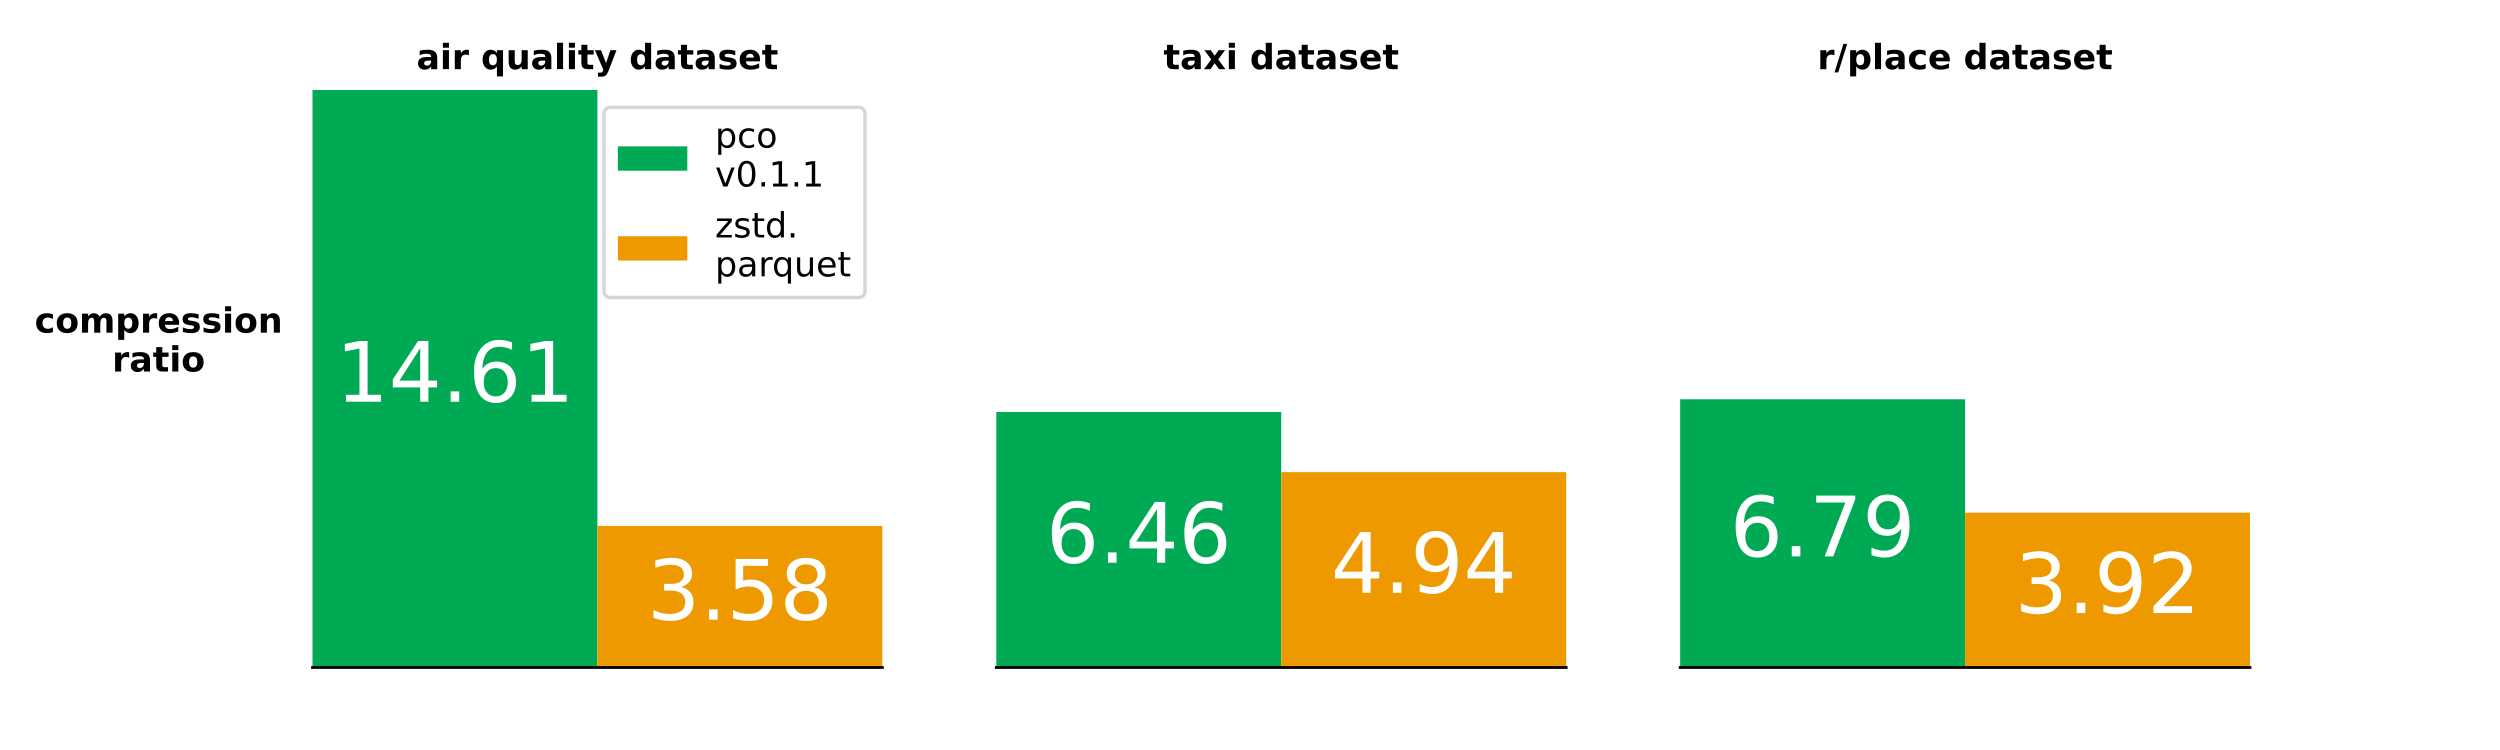
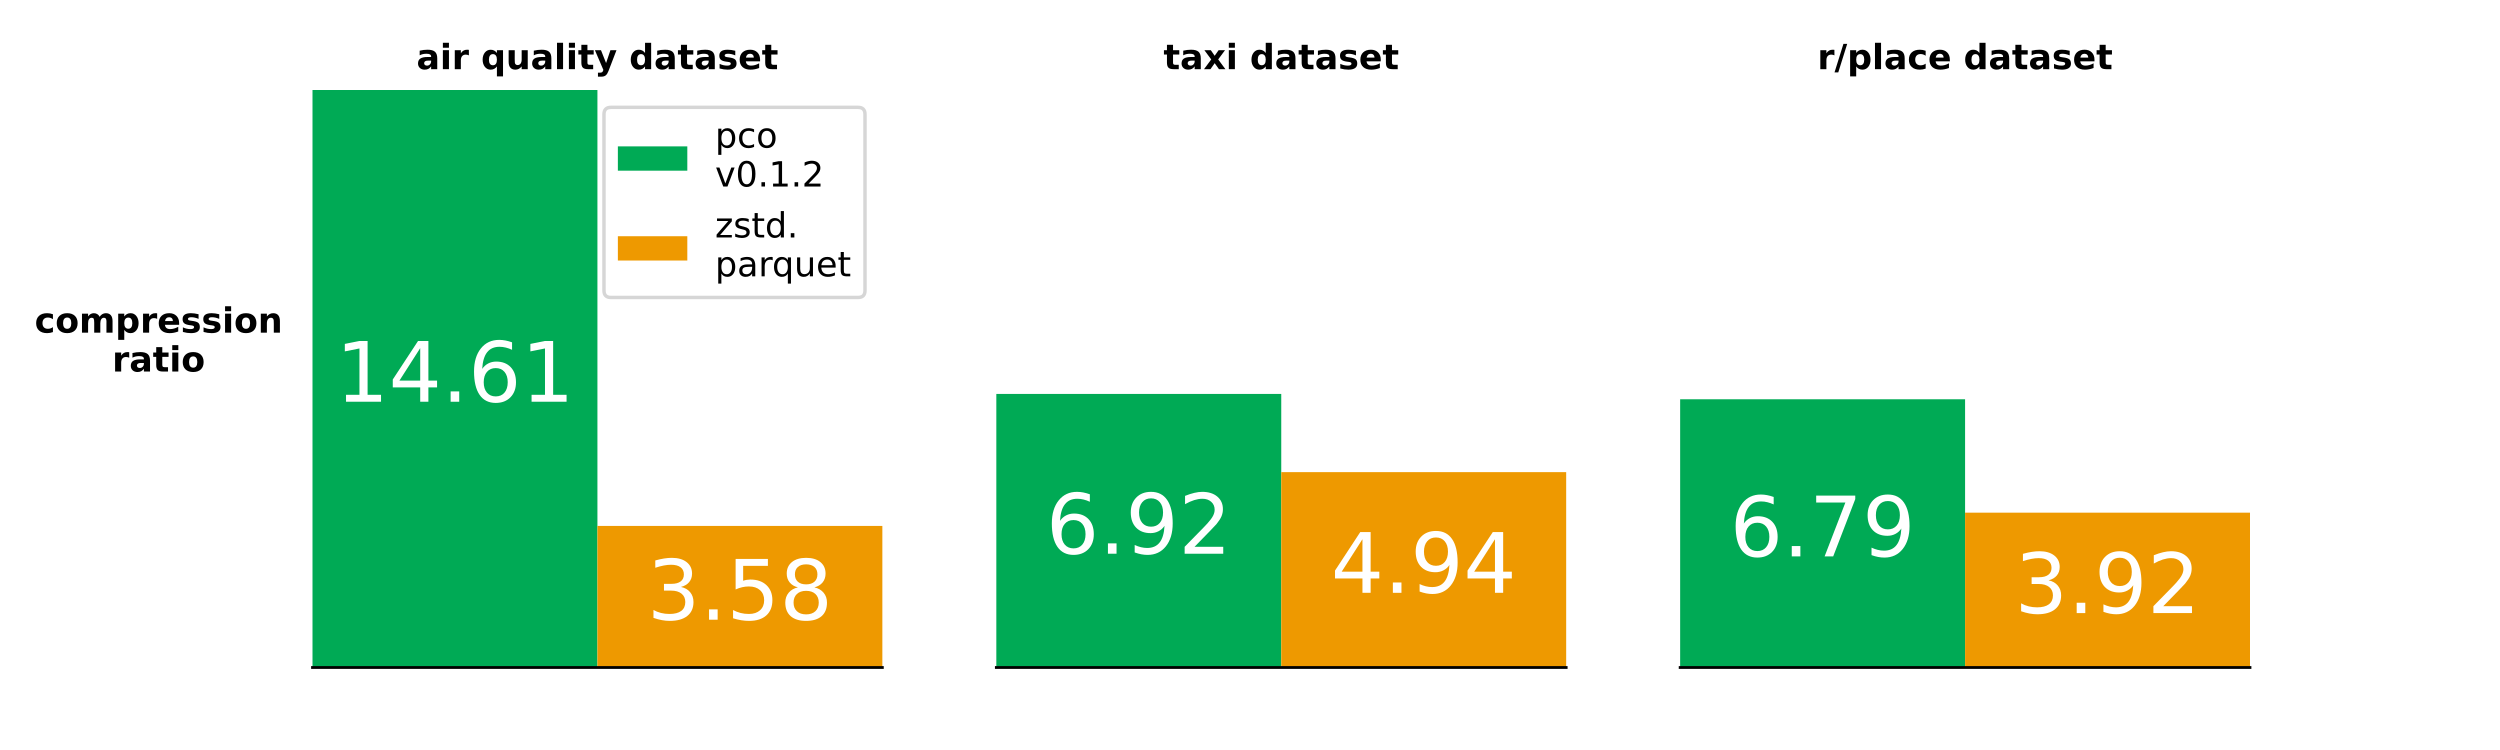
<svg xmlns="http://www.w3.org/2000/svg" xmlns:xlink="http://www.w3.org/1999/xlink" width="960" height="288" viewBox="0 0 720 216">
  <defs>
    <style>*{stroke-linejoin:round;stroke-linecap:butt}</style>
  </defs>
  <g id="figure_1">
    <path id="patch_1" d="M0 216h720V0H0z" style="fill:#fff" />
    <g id="axes_1">
      <path id="patch_2" d="M90 192.24h164.118V25.92H90z" style="fill:#fff" />
-       <path id="patch_3" d="M90 192.24h82.059V25.92H90z" clip-path="url(#pab8e2283e5)" style="fill:#0a5" />
-       <path id="patch_4" d="M172.059 192.24h82.059v-40.774h-82.06z" clip-path="url(#pab8e2283e5)" style="fill:#e90" />
+       <path id="patch_3" d="M90 192.24h82.059V25.92H90z" clip-path="url(#pf5e86b150e)" style="fill:#0a5" />
+       <path id="patch_4" d="M172.059 192.24h82.059v-40.774h-82.06z" clip-path="url(#pf5e86b150e)" style="fill:#e90" />
      <g id="matplotlib.axis_2">
        <g id="text_1">
          <g transform="matrix(.1 0 0 -.1 9.983 95.802)">
            <defs>
              <path id="DejaVuSans-Bold-63" d="M3366 3391v-913q-228 156-458 231t-477 75q-468 0-729-273t-261-764q0-491 261-765 261-273 729-273 263 0 499 78 236 79 436 232V103Q3103 6 2833-42q-270-49-542-49-947 0-1482 486-534 486-534 1352t534 1351q535 486 1482 486 275 0 542-48t533-145z" transform="scale(.01563)" />
              <path id="DejaVuSans-Bold-6f" d="M2203 2784q-372 0-567-267t-195-770q0-503 195-771 195-267 567-267 366 0 559 267 194 268 194 771t-194 770q-193 267-559 267zm0 800q903 0 1411-488 508-487 508-1349 0-863-508-1351Q3106-91 2203-91q-906 0-1417 487-511 488-511 1351 0 862 511 1349 511 488 1417 488z" transform="scale(.01563)" />
              <path id="DejaVuSans-Bold-6d" d="M3781 2919q213 325 505 495t642 170q603 0 919-372 316-371 316-1081V0H5038v1825q3 41 4 84 2 44 2 125 0 372-110 539-109 168-353 168-318 0-492-263-173-262-180-759V0H2784v1825q0 581-100 748-100 168-356 168-322 0-497-264t-175-755V0H531v3500h1125v-512q207 296 474 446t589 150q362 0 640-175 279-175 422-490z" transform="scale(.01563)" />
              <path id="DejaVuSans-Bold-70" d="M1656 506v-1837H538v4831h1118v-512q232 306 513 451t647 145q647 0 1062-514 416-514 416-1323T3878 423Q3463-91 2816-91q-366 0-647 145-281 146-513 452zm744 2266q-359 0-552-264-192-264-192-761t192-761q193-264 552-264t548 262q190 263 190 763t-190 762q-189 263-548 263z" transform="scale(.01563)" />
              <path id="DejaVuSans-Bold-72" d="M3138 2547q-147 69-293 101-145 33-292 33-431 0-664-277-233-276-233-791V0H538v3500h1118v-575q216 344 495 501 280 158 671 158 56 0 121-5 66-4 191-20l4-1012z" transform="scale(.01563)" />
              <path id="DejaVuSans-Bold-65" d="M4031 1759v-318H1416q40-394 284-591t681-197q353 0 723 105 371 105 762 317V213Q3469 63 3072-14t-794-77q-950 0-1477 483-526 483-526 1355 0 856 517 1346 517 491 1424 491 825 0 1320-497 495-496 495-1328zm-1150 372q0 319-186 514-186 196-486 196-325 0-528-183t-253-527h1453z" transform="scale(.01563)" />
              <path id="DejaVuSans-Bold-73" d="M3272 3391v-850q-359 150-694 225-334 75-631 75-319 0-474-80-154-80-154-245 0-135 117-207 117-71 420-106l197-28q860-109 1156-359 297-250 297-785 0-559-413-841Q2681-91 1863-91q-347 0-718 55-370 55-761 164v850q335-162 686-244 352-81 714-81 329 0 494 90 166 91 166 270 0 150-114 223t-455 114l-197 25q-747 94-1047 347t-300 769q0 556 381 824 382 269 1169 269 310 0 650-47 341-46 741-146z" transform="scale(.01563)" />
              <path id="DejaVuSans-Bold-69" d="M538 3500h1118V0H538v3500zm0 1363h1118v-913H538v913z" transform="scale(.01563)" />
              <path id="DejaVuSans-Bold-6e" d="M4056 2131V0H2931v1631q0 453-20 625t-70 253q-66 110-179 171-112 61-256 61-350 0-550-271-200-270-200-748V0H538v3500h1118v-512q253 306 537 451 285 145 629 145 606 0 920-372 314-371 314-1081z" transform="scale(.01563)" />
            </defs>
            <use xlink:href="#DejaVuSans-Bold-63" />
            <use xlink:href="#DejaVuSans-Bold-6f" x="59.277" />
            <use xlink:href="#DejaVuSans-Bold-6d" x="127.979" />
            <use xlink:href="#DejaVuSans-Bold-70" x="232.178" />
            <use xlink:href="#DejaVuSans-Bold-72" x="303.76" />
            <use xlink:href="#DejaVuSans-Bold-65" x="353.076" />
            <use xlink:href="#DejaVuSans-Bold-73" x="420.898" />
            <use xlink:href="#DejaVuSans-Bold-73" x="480.42" />
            <use xlink:href="#DejaVuSans-Bold-69" x="539.941" />
            <use xlink:href="#DejaVuSans-Bold-6f" x="574.219" />
            <use xlink:href="#DejaVuSans-Bold-6e" x="642.92" />
          </g>
          <g transform="matrix(.1 0 0 -.1 32.31 107)">
            <defs>
              <path id="DejaVuSans-Bold-61" d="M2106 1575q-350 0-527-119-176-118-176-350 0-212 142-333 143-120 396-120 315 0 531 226 216 227 216 568v128h-582zm1710 422V0H2688v519q-225-319-507-465-281-145-684-145-544 0-883 317-339 318-339 824 0 616 423 903 424 288 1330 288h660v87q0 266-210 389-209 124-653 124-359 0-669-72-309-72-575-216v853q360 88 722 133 363 45 725 45 947 0 1367-373 421-373 421-1214z" transform="scale(.01563)" />
              <path id="DejaVuSans-Bold-74" d="M1759 4494v-994h1154v-800H1759V1216q0-244 97-330t385-86h575V0h-960q-662 0-939 276-276 277-276 940v1484H84v800h557v994h1118z" transform="scale(.01563)" />
            </defs>
            <use xlink:href="#DejaVuSans-Bold-72" />
            <use xlink:href="#DejaVuSans-Bold-61" x="49.316" />
            <use xlink:href="#DejaVuSans-Bold-74" x="116.797" />
            <use xlink:href="#DejaVuSans-Bold-69" x="164.6" />
            <use xlink:href="#DejaVuSans-Bold-6f" x="198.877" />
          </g>
        </g>
      </g>
      <path id="patch_5" d="M90 192.24h164.118" style="fill:none;stroke:#000;stroke-width:.8;stroke-linejoin:miter;stroke-linecap:square" />
      <g id="text_2" style="fill:#fff" transform="matrix(.24 0 0 -.24 96.676 115.703)">
        <defs>
          <path id="DejaVuSans-31" d="M794 531h1031v3560L703 3866v575l1116 225h631V531h1031V0H794v531z" transform="scale(.01563)" />
          <path id="DejaVuSans-34" d="M2419 4116 825 1625h1594v2491zm-166 550h794V1625h666v-525h-666V0h-628v1100H313v609l1940 2957z" transform="scale(.01563)" />
          <path id="DejaVuSans-2e" d="M684 794h660V0H684v794z" transform="scale(.01563)" />
          <path id="DejaVuSans-36" d="M2113 2584q-425 0-674-291-248-290-248-796 0-503 248-796 249-292 674-292t673 292q248 293 248 796 0 506-248 796-248 291-673 291zm1253 1979v-575q-238 112-480 171-242 60-480 60-625 0-955-422-329-422-376-1275 184 272 462 417 279 145 613 145 703 0 1111-427 408-426 408-1160 0-719-425-1154Q2819-91 2113-91q-810 0-1238 620-428 621-428 1799 0 1106 525 1764t1409 658q238 0 480-47t505-140z" transform="scale(.01563)" />
        </defs>
        <use xlink:href="#DejaVuSans-31" />
        <use xlink:href="#DejaVuSans-34" x="63.623" />
        <use xlink:href="#DejaVuSans-2e" x="127.246" />
        <use xlink:href="#DejaVuSans-36" x="159.033" />
        <use xlink:href="#DejaVuSans-31" x="222.656" />
      </g>
      <g id="text_3" style="fill:#fff" transform="matrix(.24 0 0 -.24 186.37 178.476)">
        <defs>
          <path id="DejaVuSans-33" d="M2597 2516q453-97 707-404 255-306 255-756 0-690-475-1069Q2609-91 1734-91q-293 0-604 58T488 141v609q262-153 574-231 313-78 654-78 593 0 904 234t311 681q0 413-289 645-289 233-804 233h-544v519h569q465 0 712 186t247 536q0 359-255 551-254 193-729 193-260 0-557-57-297-56-653-174v562q360 100 674 150t592 50q719 0 1137-327 419-326 419-882 0-388-222-655t-631-370z" transform="scale(.01563)" />
          <path id="DejaVuSans-35" d="M691 4666h2478v-532H1269V2991q137 47 274 70 138 23 276 23 781 0 1237-428 457-428 457-1159 0-753-469-1171Q2575-91 1722-91q-294 0-599 50Q819 9 494 109v635q281-153 581-228t634-75q541 0 856 284 316 284 316 772 0 487-316 771-315 285-856 285-253 0-505-56-251-56-513-175v2344z" transform="scale(.01563)" />
          <path id="DejaVuSans-38" d="M2034 2216q-450 0-708-241-257-241-257-662 0-422 257-663 258-241 708-241t709 242q260 243 260 662 0 421-258 662-257 241-711 241zm-631 268q-406 100-633 378-226 279-226 679 0 559 398 884 399 325 1092 325 697 0 1094-325t397-884q0-400-227-679-226-278-629-378 456-106 710-416 255-309 255-755 0-679-414-1042Q2806-91 2034-91q-771 0-1186 362-414 363-414 1042 0 446 256 755 257 310 713 416zm-231 997q0-362 226-565 227-203 636-203 407 0 636 203 230 203 230 565 0 363-230 566-229 203-636 203-409 0-636-203-226-203-226-566z" transform="scale(.01563)" />
        </defs>
        <use xlink:href="#DejaVuSans-33" />
        <use xlink:href="#DejaVuSans-2e" x="63.623" />
        <use xlink:href="#DejaVuSans-35" x="95.41" />
        <use xlink:href="#DejaVuSans-38" x="159.033" />
      </g>
      <g id="text_4" transform="matrix(.1 0 0 -.1 119.96 19.92)">
        <defs>
          <path id="DejaVuSans-Bold-71" d="M2181 2772q-356 0-545-263-189-262-189-762t189-763q189-262 545-262 360 0 549 262 189 263 189 763t-189 762q-189 263-549 263zm738-2266q-231-309-510-453-278-144-643-144-647 0-1063 514-415 515-415 1324t415 1320q416 511 1063 511 365 0 643-144 279-143 510-453v519h1125v-4831H2919V506z" transform="scale(.01563)" />
          <path id="DejaVuSans-Bold-75" d="M500 1363v2137h1125v-350q0-284-3-714t-3-573q0-422 22-608t75-271q68-109 179-169 111-59 255-59 350 0 550 269t200 747v1728h1119V0H2900v506q-253-306-536-452-283-145-623-145-607 0-924 372T500 1363z" transform="scale(.01563)" />
          <path id="DejaVuSans-Bold-6c" d="M538 4863h1118V0H538v4863z" transform="scale(.01563)" />
          <path id="DejaVuSans-Bold-79" d="M78 3500h1119l941-2375 800 2375h1118L2584-331q-221-585-517-817-295-233-779-233H641v734h350q284 0 413 91 130 90 202 325l32 97L78 3500z" transform="scale(.01563)" />
          <path id="DejaVuSans-Bold-64" d="M2919 2988v1875h1125V0H2919v506q-231-309-510-453-278-144-643-144-647 0-1063 514-415 515-415 1324t415 1323q416 514 1063 514 362 0 642-145t511-451zM2181 722q360 0 549 262 189 263 189 763t-189 762q-189 263-549 263-356 0-545-263-189-262-189-762t189-763q189-262 545-262z" transform="scale(.01563)" />
        </defs>
        <use xlink:href="#DejaVuSans-Bold-61" />
        <use xlink:href="#DejaVuSans-Bold-69" x="67.48" />
        <use xlink:href="#DejaVuSans-Bold-72" x="101.758" />
        <use xlink:href="#DejaVuSans-Bold-20" x="151.074" />
        <use xlink:href="#DejaVuSans-Bold-71" x="185.889" />
        <use xlink:href="#DejaVuSans-Bold-75" x="257.471" />
        <use xlink:href="#DejaVuSans-Bold-61" x="328.662" />
        <use xlink:href="#DejaVuSans-Bold-6c" x="396.143" />
        <use xlink:href="#DejaVuSans-Bold-69" x="430.42" />
        <use xlink:href="#DejaVuSans-Bold-74" x="464.697" />
        <use xlink:href="#DejaVuSans-Bold-79" x="512.5" />
        <use xlink:href="#DejaVuSans-Bold-20" x="577.686" />
        <use xlink:href="#DejaVuSans-Bold-64" x="612.5" />
        <use xlink:href="#DejaVuSans-Bold-61" x="684.082" />
        <use xlink:href="#DejaVuSans-Bold-74" x="751.563" />
        <use xlink:href="#DejaVuSans-Bold-61" x="799.365" />
        <use xlink:href="#DejaVuSans-Bold-73" x="866.846" />
        <use xlink:href="#DejaVuSans-Bold-65" x="926.367" />
        <use xlink:href="#DejaVuSans-Bold-74" x="994.189" />
      </g>
      <g id="legend_1">
        <path id="patch_6" d="M175.946 85.672h71.172q2 0 2-2V32.92q0-2-2-2h-71.172q-2 0-2 2v50.752q0 2 2 2z" style="fill:#fff;opacity:.8;stroke:#ccc;stroke-linejoin:miter" />
        <path id="patch_7" d="M177.946 49.157h20v-7h-20z" style="fill:#0a5" />
        <g id="text_5">
          <g transform="matrix(.1 0 0 -.1 205.946 42.518)">
            <defs>
              <path id="DejaVuSans-70" d="M1159 525v-1856H581v4831h578v-531q182 312 458 463 277 152 661 152 638 0 1036-506 399-506 399-1331T3314 415Q2916-91 2278-91q-384 0-661 152-276 152-458 464zm1957 1222q0 634-261 995t-717 361q-457 0-718-361t-261-995q0-634 261-995t718-361q456 0 717 361t261 995z" transform="scale(.01563)" />
              <path id="DejaVuSans-63" d="M3122 3366v-538q-244 135-489 202t-495 67q-560 0-870-355-309-354-309-995t309-996q310-354 870-354 250 0 495 67t489 202V134Q2881 22 2623-34q-257-57-548-57-791 0-1257 497-465 497-465 1341 0 856 470 1346 471 491 1290 491 265 0 518-55 253-54 491-163z" transform="scale(.01563)" />
              <path id="DejaVuSans-6f" d="M1959 3097q-462 0-731-361t-269-989q0-628 267-989 268-361 733-361 460 0 728 362 269 363 269 988 0 622-269 986-268 364-728 364zm0 487q750 0 1178-488 429-487 429-1349 0-859-429-1349Q2709-91 1959-91q-753 0-1180 489-426 490-426 1349 0 862 426 1349 427 488 1180 488z" transform="scale(.01563)" />
            </defs>
            <use xlink:href="#DejaVuSans-70" />
            <use xlink:href="#DejaVuSans-63" x="63.477" />
            <use xlink:href="#DejaVuSans-6f" x="118.457" />
          </g>
          <g transform="matrix(.1 0 0 -.1 205.946 53.716)">
            <defs>
              <path id="DejaVuSans-76" d="M191 3500h609L1894 563l1094 2937h609L2284 0h-781L191 3500z" transform="scale(.01563)" />
              <path id="DejaVuSans-30" d="M2034 4250q-487 0-733-480-245-479-245-1442 0-959 245-1439 246-480 733-480 491 0 736 480 246 480 246 1439 0 963-246 1442-245 480-736 480zm0 500q785 0 1199-621 414-620 414-1801 0-1178-414-1799Q2819-91 2034-91q-784 0-1198 620-414 621-414 1799 0 1181 414 1801 414 621 1198 621z" transform="scale(.01563)" />
+               <path id="DejaVuSans-32" d="M1228 531h2203V0H469v531q359 372 979 998 621 627 780 809 303 340 423 576 121 236 121 464 0 372-261 606-261 235-680 235-297 0-627-103-329-103-704-313v638q381 153 712 231 332 78 607 78 725 0 1156-363 431-362 431-968 0-288-108-546-107-257-392-607-78-91-497-524-418-433-1181-1211z" transform="scale(.01563)" />
            </defs>
            <use xlink:href="#DejaVuSans-76" />
            <use xlink:href="#DejaVuSans-30" x="59.18" />
            <use xlink:href="#DejaVuSans-2e" x="122.803" />
            <use xlink:href="#DejaVuSans-31" x="154.59" />
            <use xlink:href="#DejaVuSans-2e" x="218.213" />
-             <use xlink:href="#DejaVuSans-31" x="250" />
+             <use xlink:href="#DejaVuSans-32" x="250" />
          </g>
        </g>
        <path id="patch_8" d="M177.946 75.033h20v-7h-20z" style="fill:#e90" />
        <g id="text_6">
          <g transform="matrix(.1 0 0 -.1 205.946 68.394)">
            <defs>
              <path id="DejaVuSans-7a" d="M353 3500h2731v-525L922 459h2162V0H275v525l2163 2516H353v459z" transform="scale(.01563)" />
              <path id="DejaVuSans-73" d="M2834 3397v-544q-243 125-506 187-262 63-544 63-428 0-642-131t-214-394q0-200 153-314t616-217l197-44q612-131 870-370t258-667q0-488-386-773Q2250-91 1575-91q-281 0-586 55T347 128v594q319-166 628-249 309-82 613-82 406 0 624 139 219 139 219 392 0 234-158 359-157 125-692 241l-200 47q-534 112-772 345-237 233-237 639 0 494 350 762 350 269 994 269 318 0 599-47 282-46 519-140z" transform="scale(.01563)" />
              <path id="DejaVuSans-74" d="M1172 4494v-994h1184v-447H1172V1153q0-428 117-550t477-122h590V0h-590q-666 0-919 248-253 249-253 905v1900H172v447h422v994h578z" transform="scale(.01563)" />
              <path id="DejaVuSans-64" d="M2906 2969v1894h575V0h-575v525q-181-312-458-464-276-152-664-152-634 0-1033 506-398 507-398 1332t398 1331q399 506 1033 506 388 0 664-152 277-151 458-463zM947 1747q0-634 261-995t717-361q456 0 718 361 263 361 263 995t-263 995q-262 361-718 361t-717-361q-261-361-261-995z" transform="scale(.01563)" />
            </defs>
            <use xlink:href="#DejaVuSans-7a" />
            <use xlink:href="#DejaVuSans-73" x="52.49" />
            <use xlink:href="#DejaVuSans-74" x="104.59" />
            <use xlink:href="#DejaVuSans-64" x="143.799" />
            <use xlink:href="#DejaVuSans-2e" x="207.275" />
          </g>
          <g transform="matrix(.1 0 0 -.1 205.946 79.592)">
            <defs>
              <path id="DejaVuSans-61" d="M2194 1759q-697 0-966-159t-269-544q0-306 202-486 202-179 548-179 479 0 768 339t289 901v128h-572zm1147 238V0h-575v531q-197-318-491-470T1556-91q-537 0-855 302-317 302-317 808 0 590 395 890 396 300 1180 300h807v57q0 397-261 614t-733 217q-300 0-585-72-284-72-546-216v532q315 122 612 182 297 61 578 61 760 0 1135-394 375-393 375-1193z" transform="scale(.01563)" />
              <path id="DejaVuSans-72" d="M2631 2963q-97 56-211 82-114 27-251 27-488 0-749-317t-261-911V0H581v3500h578v-544q182 319 472 473 291 155 707 155 59 0 131-8 72-7 159-23l3-590z" transform="scale(.01563)" />
              <path id="DejaVuSans-71" d="M947 1747q0-634 261-995t717-361q456 0 718 361 263 361 263 995t-263 995q-262 361-718 361t-717-361q-261-361-261-995zM2906 525q-181-312-458-464-276-152-664-152-634 0-1033 506-398 507-398 1332t398 1331q399 506 1033 506 388 0 664-152 277-151 458-463v531h575v-4831h-575V525z" transform="scale(.01563)" />
              <path id="DejaVuSans-75" d="M544 1381v2119h575V1403q0-497 193-746 194-248 582-248 465 0 735 297 271 297 271 810v1984h575V0h-575v538q-209-319-486-474-276-155-642-155-603 0-916 375-312 375-312 1097zm1447 2203z" transform="scale(.01563)" />
              <path id="DejaVuSans-65" d="M3597 1894v-281H953q38-594 358-905t892-311q331 0 642 81t618 244V178Q3153 47 2828-22t-659-69q-838 0-1327 487-489 488-489 1320 0 859 464 1363 464 505 1252 505 706 0 1117-455 411-454 411-1235zm-575 169q-6 471-264 752-258 282-683 282-481 0-770-272t-333-766l2050 4z" transform="scale(.01563)" />
            </defs>
            <use xlink:href="#DejaVuSans-70" />
            <use xlink:href="#DejaVuSans-61" x="63.477" />
            <use xlink:href="#DejaVuSans-72" x="124.756" />
            <use xlink:href="#DejaVuSans-71" x="164.119" />
            <use xlink:href="#DejaVuSans-75" x="227.596" />
            <use xlink:href="#DejaVuSans-65" x="290.975" />
            <use xlink:href="#DejaVuSans-74" x="352.498" />
          </g>
        </g>
      </g>
    </g>
    <g id="axes_2">
      <path id="patch_9" d="M286.941 192.24H451.06V25.92H286.94z" style="fill:#fff" />
-       <path id="patch_10" d="M286.941 192.24H369v-73.587h-82.059z" clip-path="url(#pd9ca0a4c50)" style="fill:#0a5" />
-       <path id="patch_11" d="M369 192.24h82.059v-56.258H369z" clip-path="url(#pd9ca0a4c50)" style="fill:#e90" />
+       <path id="patch_10" d="M286.941 192.24H369v-78.784h-82.059z" clip-path="url(#pa8b94958c9)" style="fill:#0a5" />
+       <path id="patch_11" d="M369 192.24h82.059v-56.258H369z" clip-path="url(#pa8b94958c9)" style="fill:#e90" />
      <path id="patch_12" d="M286.941 192.24H451.06" style="fill:none;stroke:#000;stroke-width:.8;stroke-linejoin:miter;stroke-linecap:square" />
-       <g id="text_7" style="fill:#fff" transform="matrix(.24 0 0 -.24 301.252 162.069)">
+       <g id="text_7" style="fill:#fff" transform="matrix(.24 0 0 -.24 301.252 159.47)">
+         <defs>
+           <path id="DejaVuSans-39" d="M703 97v575q238-113 481-172 244-59 479-59 625 0 954 420 330 420 377 1277-181-269-460-413-278-144-615-144-700 0-1108 423-408 424-408 1159 0 718 425 1152 425 435 1131 435 810 0 1236-621 427-620 427-1801 0-1103-524-1761Q2575-91 1691-91q-238 0-482 47Q966 3 703 97zm1256 1978q425 0 673 290 249 291 249 798 0 503-249 795-248 292-673 292t-673-292q-248-292-248-795 0-507 248-798 248-290 673-290z" transform="scale(.01563)" />
+         </defs>
        <use xlink:href="#DejaVuSans-36" />
        <use xlink:href="#DejaVuSans-2e" x="63.623" />
-         <use xlink:href="#DejaVuSans-34" x="95.41" />
-         <use xlink:href="#DejaVuSans-36" x="159.033" />
+         <use xlink:href="#DejaVuSans-39" x="95.41" />
+         <use xlink:href="#DejaVuSans-32" x="159.033" />
      </g>
      <g id="text_8" style="fill:#fff" transform="matrix(.24 0 0 -.24 383.31 170.733)">
-         <defs>
-           <path id="DejaVuSans-39" d="M703 97v575q238-113 481-172 244-59 479-59 625 0 954 420 330 420 377 1277-181-269-460-413-278-144-615-144-700 0-1108 423-408 424-408 1159 0 718 425 1152 425 435 1131 435 810 0 1236-621 427-620 427-1801 0-1103-524-1761Q2575-91 1691-91q-238 0-482 47Q966 3 703 97zm1256 1978q425 0 673 290 249 291 249 798 0 503-249 795-248 292-673 292t-673-292q-248-292-248-795 0-507 248-798 248-290 673-290z" transform="scale(.01563)" />
-         </defs>
        <use xlink:href="#DejaVuSans-34" />
        <use xlink:href="#DejaVuSans-2e" x="63.623" />
        <use xlink:href="#DejaVuSans-39" x="95.41" />
        <use xlink:href="#DejaVuSans-34" x="159.033" />
      </g>
      <g id="text_9" transform="matrix(.1 0 0 -.1 335.082 19.92)">
        <defs>
          <path id="DejaVuSans-Bold-78" d="M1422 1791 159 3500h1185l715-1037 725 1037h1185L2706 1797 4031 0H2847l-788 1106L1281 0H97l1325 1791z" transform="scale(.01563)" />
        </defs>
        <use xlink:href="#DejaVuSans-Bold-74" />
        <use xlink:href="#DejaVuSans-Bold-61" x="47.803" />
        <use xlink:href="#DejaVuSans-Bold-78" x="115.283" />
        <use xlink:href="#DejaVuSans-Bold-69" x="179.785" />
        <use xlink:href="#DejaVuSans-Bold-20" x="214.063" />
        <use xlink:href="#DejaVuSans-Bold-64" x="248.877" />
        <use xlink:href="#DejaVuSans-Bold-61" x="320.459" />
        <use xlink:href="#DejaVuSans-Bold-74" x="387.939" />
        <use xlink:href="#DejaVuSans-Bold-61" x="435.742" />
        <use xlink:href="#DejaVuSans-Bold-73" x="503.223" />
        <use xlink:href="#DejaVuSans-Bold-65" x="562.744" />
        <use xlink:href="#DejaVuSans-Bold-74" x="630.566" />
      </g>
    </g>
    <g id="axes_3">
      <path id="patch_13" d="M483.882 192.24H648V25.92H483.882z" style="fill:#fff" />
-       <path id="patch_14" d="M483.882 192.24h82.06v-77.243h-82.06z" clip-path="url(#pb48b89fa17)" style="fill:#0a5" />
-       <path id="patch_15" d="M565.941 192.24H648v-44.586h-82.059z" clip-path="url(#pb48b89fa17)" style="fill:#e90" />
+       <path id="patch_14" d="M483.882 192.24h82.06v-77.243h-82.06z" clip-path="url(#pcd4e8c90a0)" style="fill:#0a5" />
+       <path id="patch_15" d="M565.941 192.24H648v-44.586h-82.059z" clip-path="url(#pcd4e8c90a0)" style="fill:#e90" />
      <path id="patch_16" d="M483.882 192.24H648" style="fill:none;stroke:#000;stroke-width:.8;stroke-linejoin:miter;stroke-linecap:square" />
      <g id="text_10" style="fill:#fff" transform="matrix(.24 0 0 -.24 498.193 160.241)">
        <defs>
          <path id="DejaVuSans-37" d="M525 4666h3000v-269L1831 0h-659l1594 4134H525v532z" transform="scale(.01563)" />
        </defs>
        <use xlink:href="#DejaVuSans-36" />
        <use xlink:href="#DejaVuSans-2e" x="63.623" />
        <use xlink:href="#DejaVuSans-37" x="95.41" />
        <use xlink:href="#DejaVuSans-39" x="159.033" />
      </g>
      <g id="text_11" style="fill:#fff" transform="matrix(.24 0 0 -.24 580.252 176.57)">
-         <defs>
-           <path id="DejaVuSans-32" d="M1228 531h2203V0H469v531q359 372 979 998 621 627 780 809 303 340 423 576 121 236 121 464 0 372-261 606-261 235-680 235-297 0-627-103-329-103-704-313v638q381 153 712 231 332 78 607 78 725 0 1156-363 431-362 431-968 0-288-108-546-107-257-392-607-78-91-497-524-418-433-1181-1211z" transform="scale(.01563)" />
-         </defs>
        <use xlink:href="#DejaVuSans-33" />
        <use xlink:href="#DejaVuSans-2e" x="63.623" />
        <use xlink:href="#DejaVuSans-39" x="95.41" />
        <use xlink:href="#DejaVuSans-32" x="159.033" />
      </g>
      <g id="text_12" transform="matrix(.1 0 0 -.1 523.411 19.92)">
        <defs>
          <path id="DejaVuSans-Bold-2f" d="M1644 4666h694L691-594H0l1644 5260z" transform="scale(.01563)" />
        </defs>
        <use xlink:href="#DejaVuSans-Bold-72" />
        <use xlink:href="#DejaVuSans-Bold-2f" x="49.316" />
        <use xlink:href="#DejaVuSans-Bold-70" x="85.84" />
        <use xlink:href="#DejaVuSans-Bold-6c" x="157.422" />
        <use xlink:href="#DejaVuSans-Bold-61" x="191.699" />
        <use xlink:href="#DejaVuSans-Bold-63" x="259.18" />
        <use xlink:href="#DejaVuSans-Bold-65" x="318.457" />
        <use xlink:href="#DejaVuSans-Bold-20" x="386.279" />
        <use xlink:href="#DejaVuSans-Bold-64" x="421.094" />
        <use xlink:href="#DejaVuSans-Bold-61" x="492.676" />
        <use xlink:href="#DejaVuSans-Bold-74" x="560.156" />
        <use xlink:href="#DejaVuSans-Bold-61" x="607.959" />
        <use xlink:href="#DejaVuSans-Bold-73" x="675.439" />
        <use xlink:href="#DejaVuSans-Bold-65" x="734.961" />
        <use xlink:href="#DejaVuSans-Bold-74" x="802.783" />
      </g>
    </g>
  </g>
  <defs>
-     <clipPath id="pab8e2283e5">
+     <clipPath id="pf5e86b150e">
      <path d="M90 25.92h164.118v166.32H90z" />
    </clipPath>
-     <clipPath id="pd9ca0a4c50">
+     <clipPath id="pa8b94958c9">
      <path d="M286.941 25.92h164.118v166.32H286.941z" />
    </clipPath>
-     <clipPath id="pb48b89fa17">
+     <clipPath id="pcd4e8c90a0">
      <path d="M483.882 25.92H648v166.32H483.882z" />
    </clipPath>
  </defs>
</svg>
